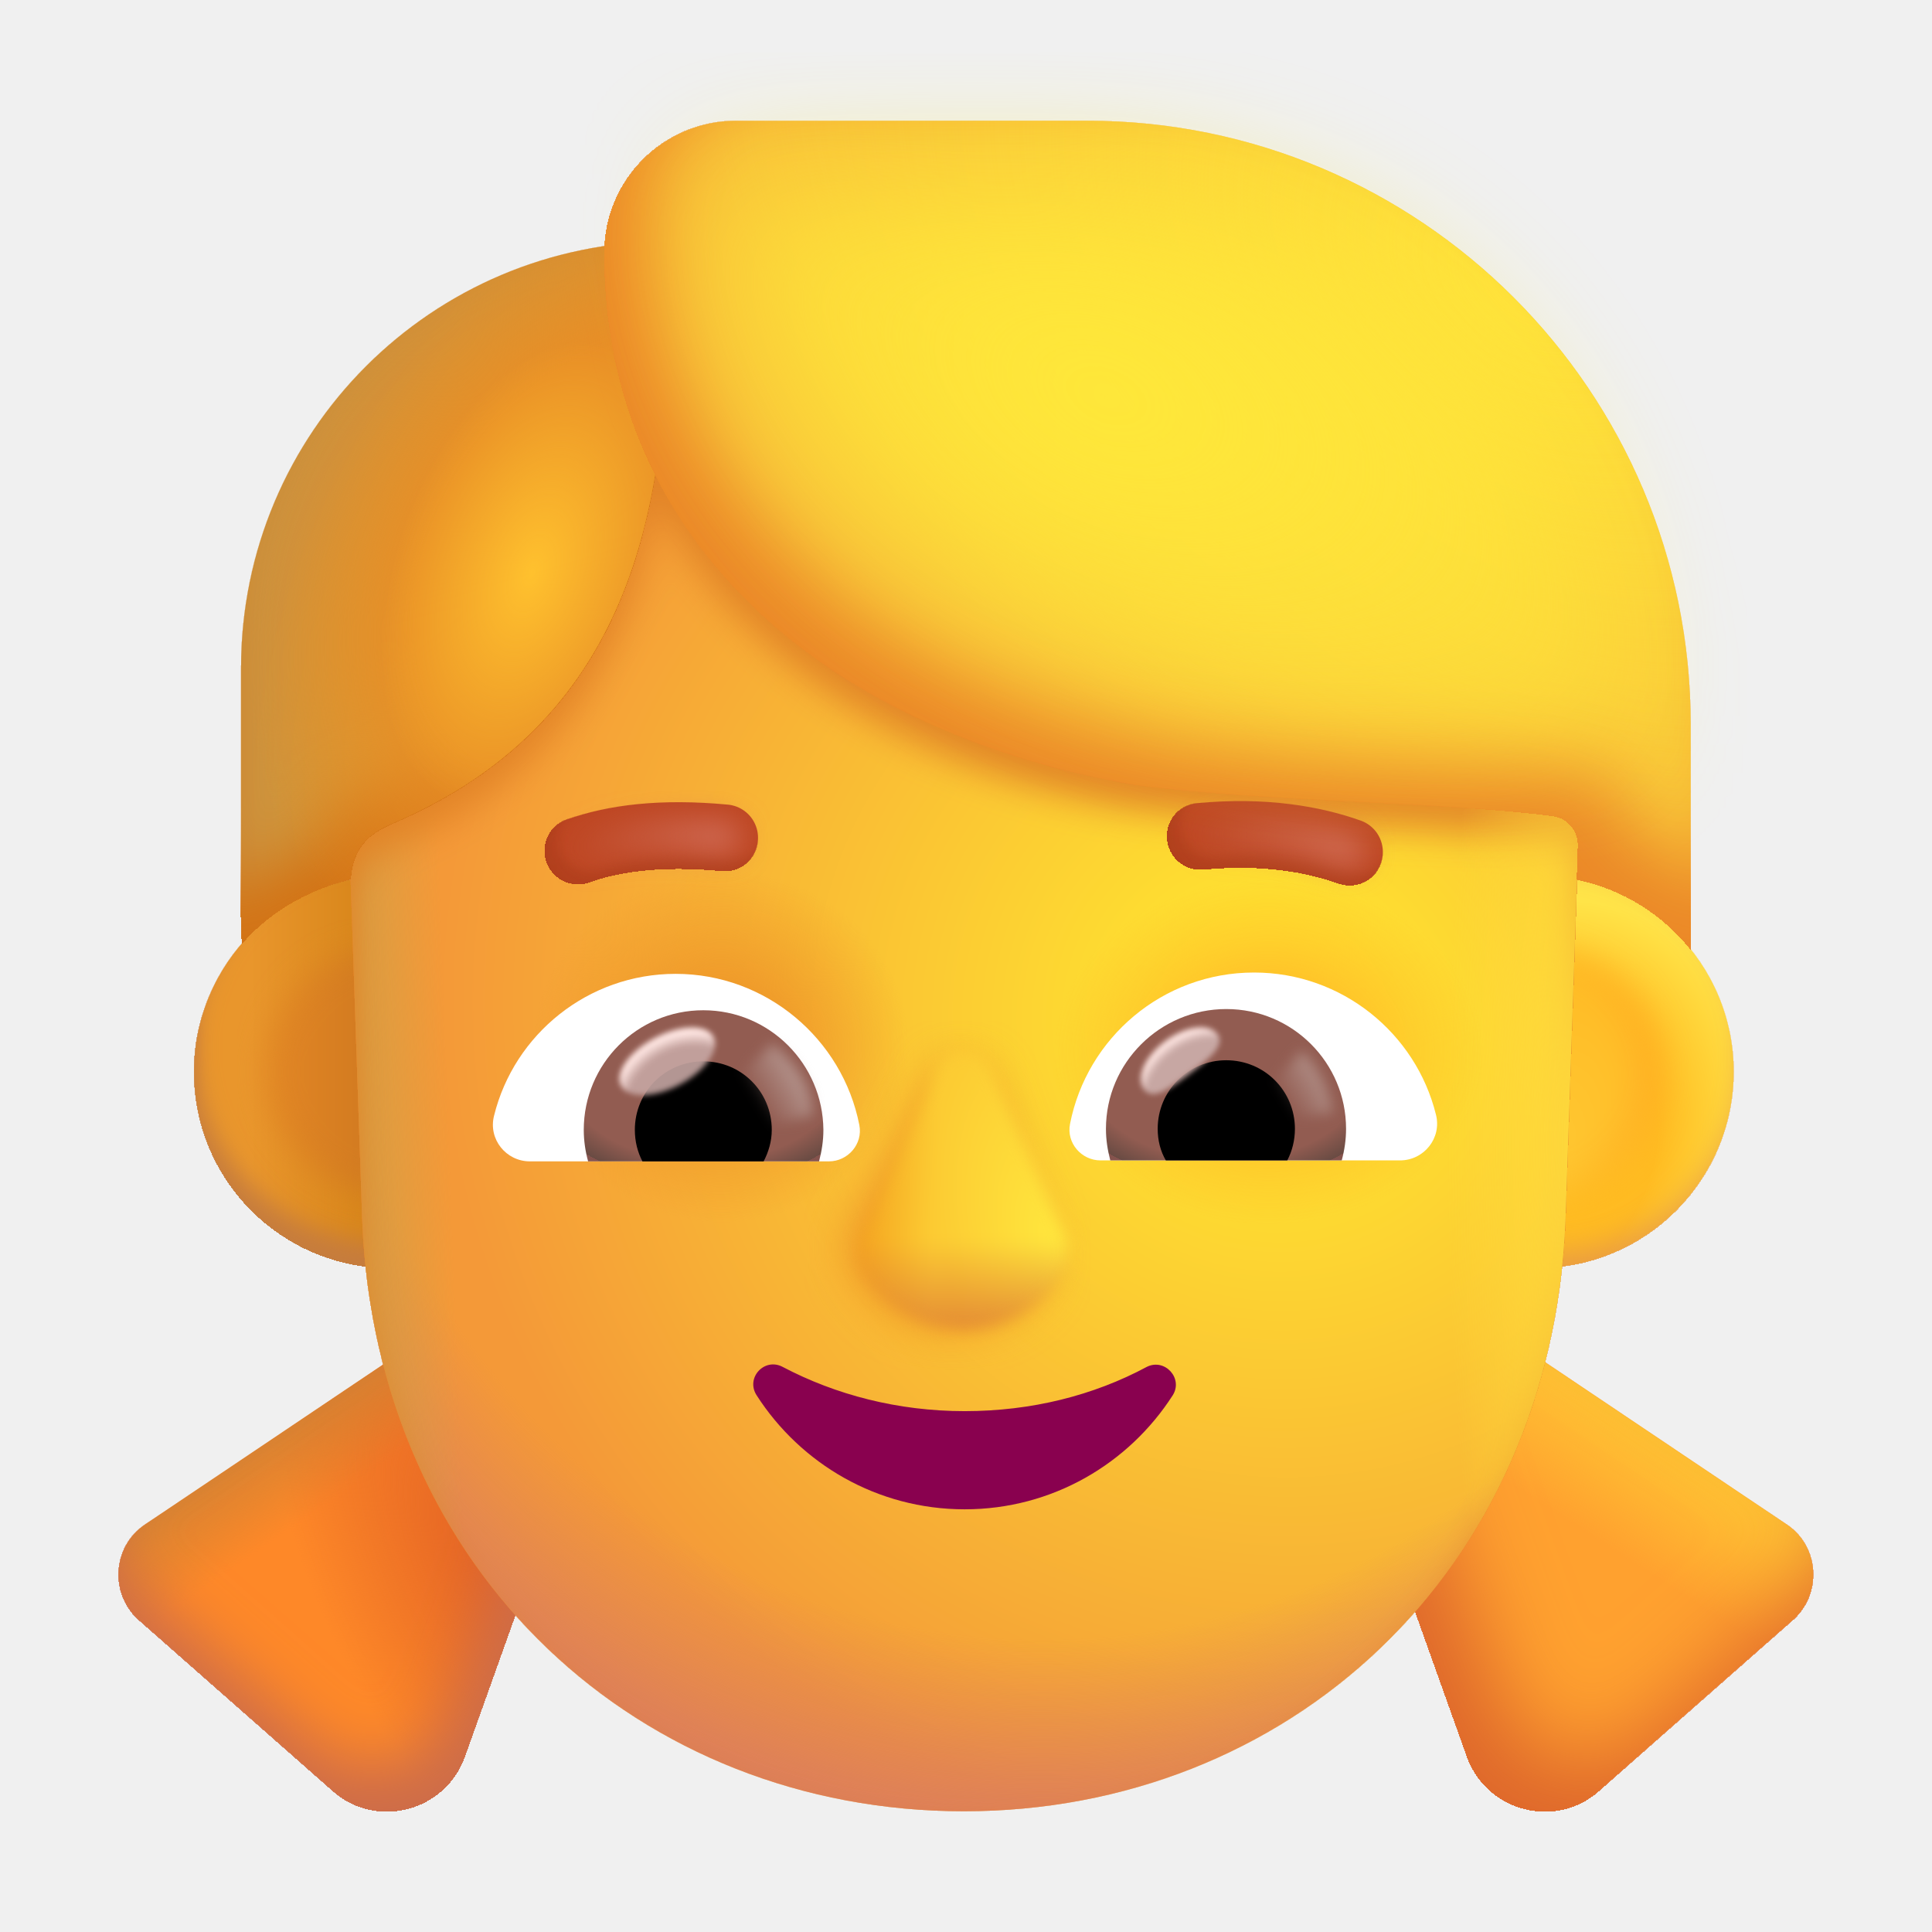
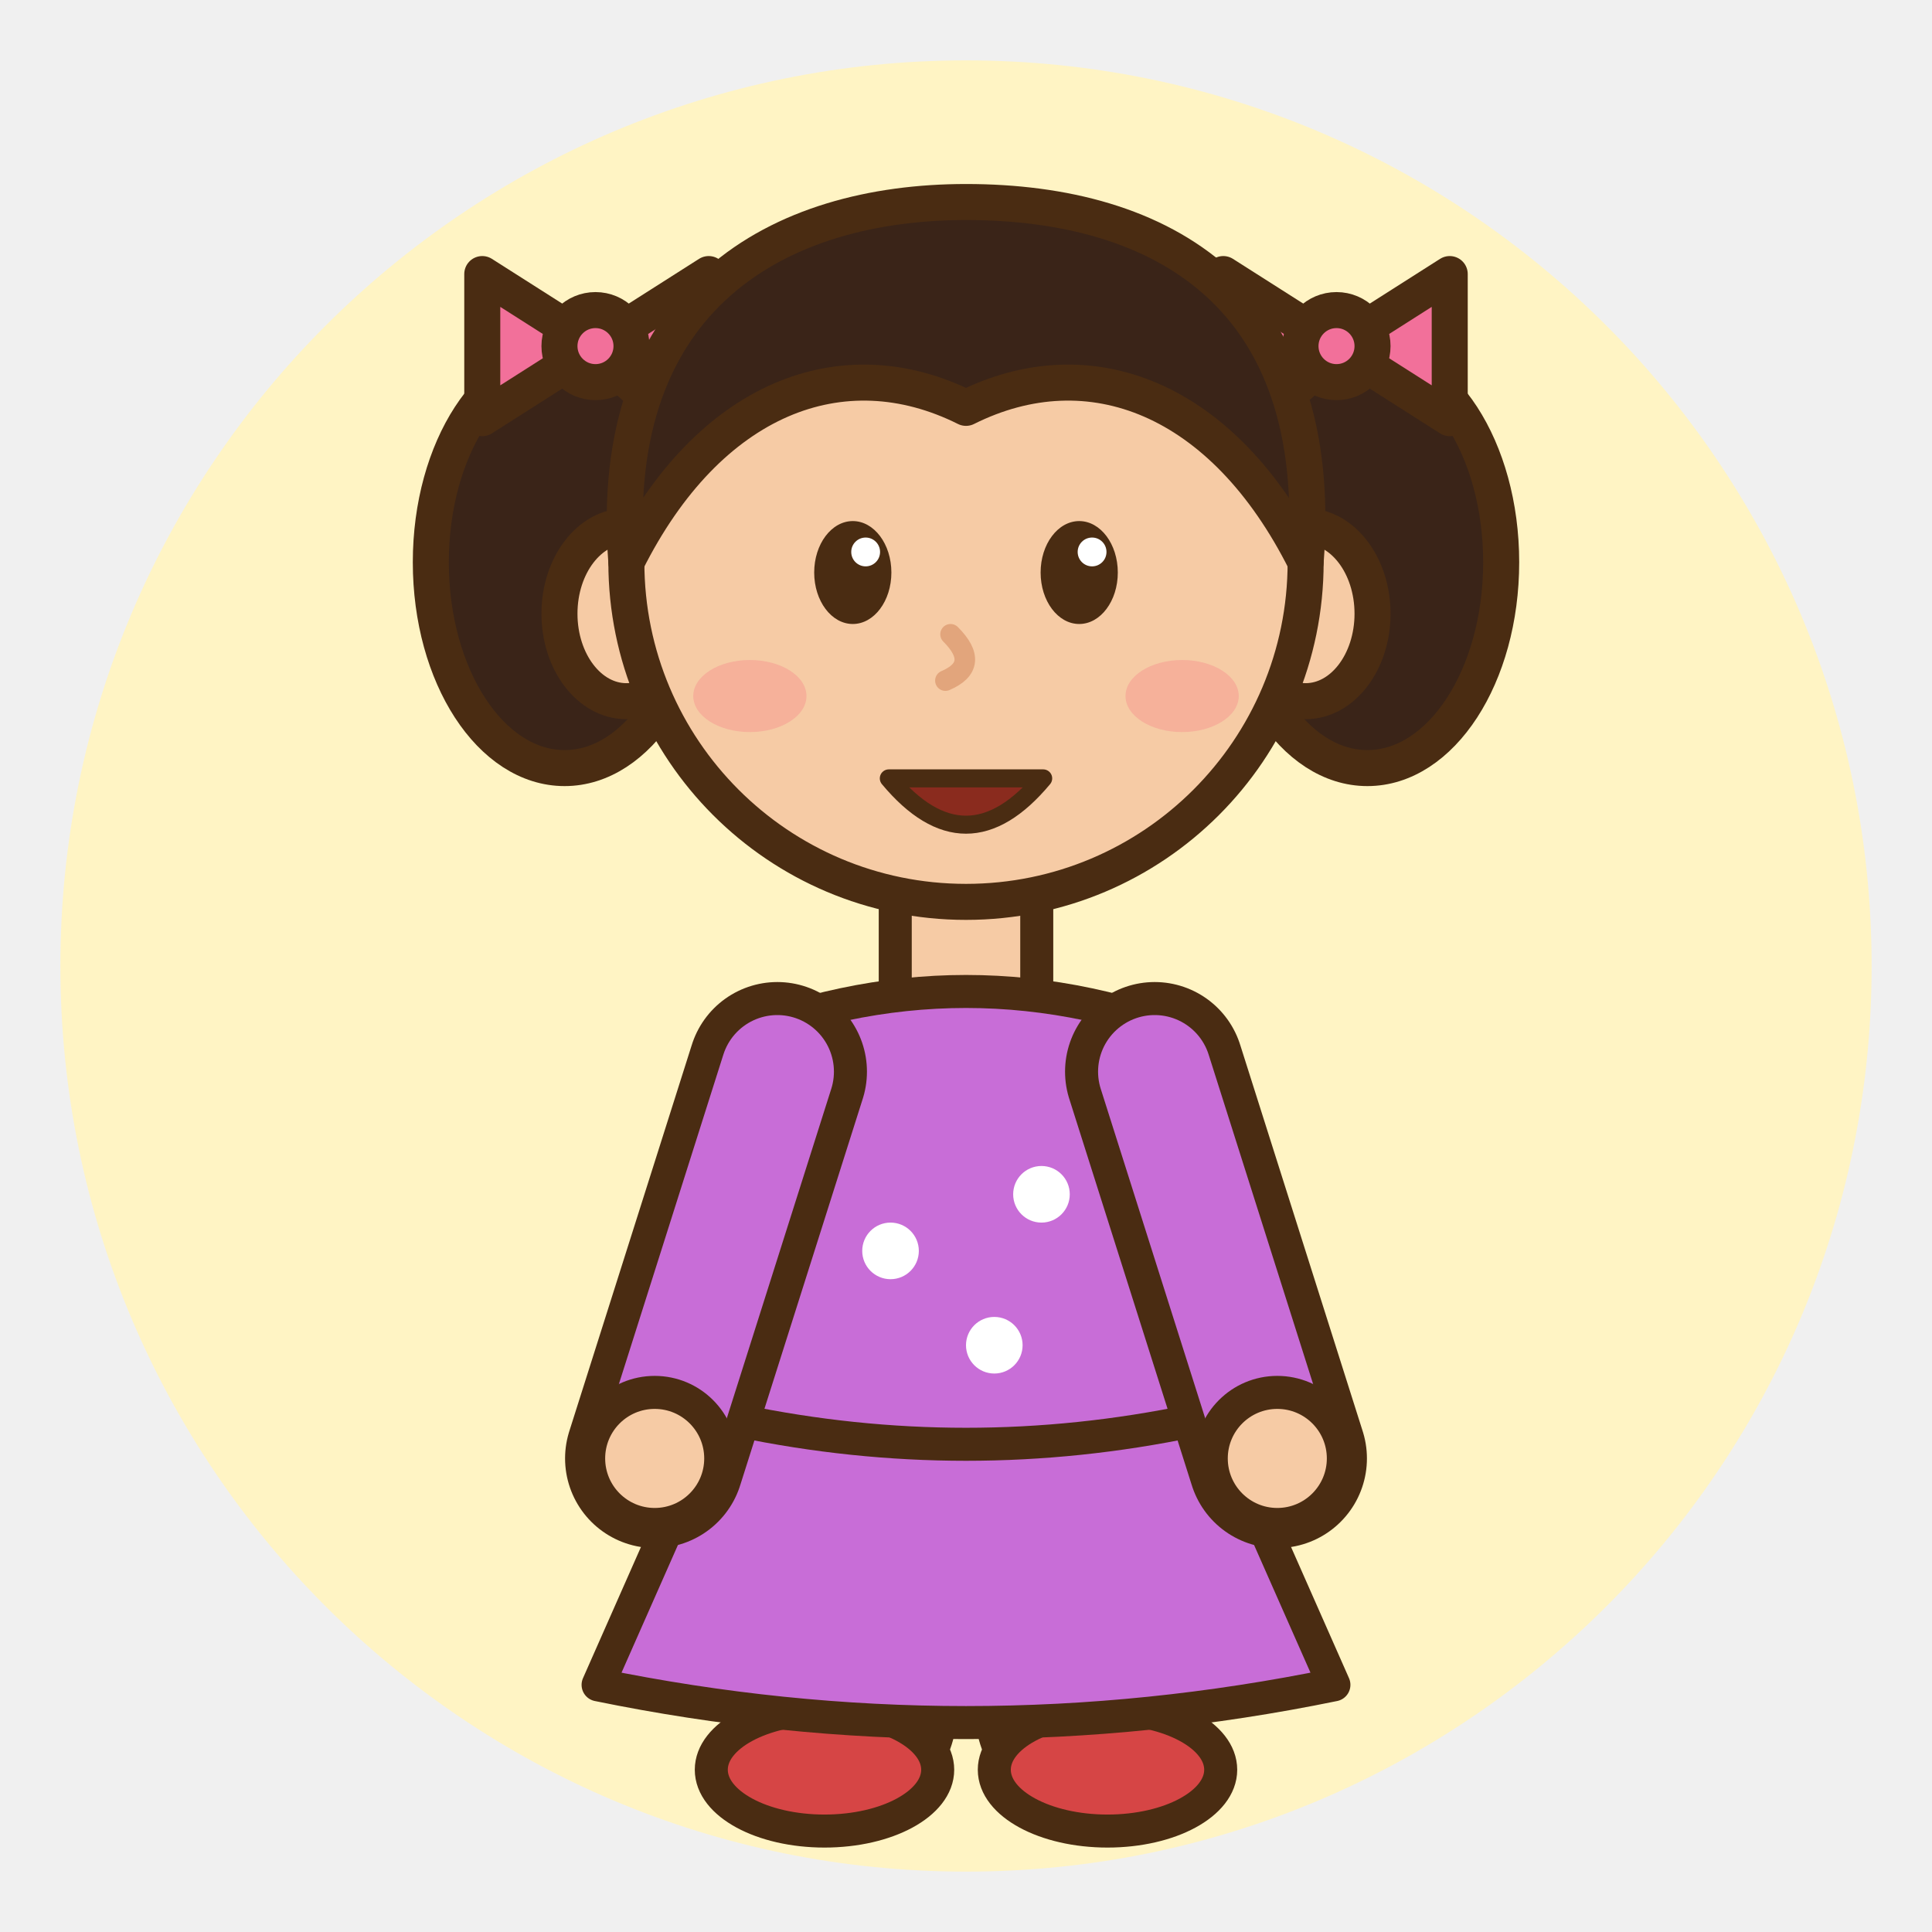
- <svg xmlns="http://www.w3.org/2000/svg" width="32" height="32" viewBox="0 0 32 32" fill="none">
-   <g filter="url(#filter0_i_4002_3627)">
-     <path d="M6.465 21C8.26 21 9.715 19.545 9.715 17.75C9.715 15.955 8.26 14.5 6.465 14.5C4.67 14.5 3.215 15.955 3.215 17.75C3.215 19.545 4.67 21 6.465 21Z" fill="url(#paint0_linear_4002_3627)" />
+ <svg xmlns="http://www.w3.org/2000/svg" viewBox="0 0 512 512">
+   <circle cx="256" cy="256" r="240" fill="#FFF4C4" />
+   <g transform="translate(256 269) scale(1.250) translate(-256 -302)">
+     <g transform="translate(256 206) scale(1.091) translate(-256 -150)">
+       <ellipse cx="178" cy="150" rx="26" ry="40" fill="#3A2418" stroke="#4A2C12" stroke-width="7" stroke-linejoin="round" stroke-linecap="round" />
+       <ellipse cx="334" cy="150" rx="26" ry="40" fill="#3A2418" stroke="#4A2C12" stroke-width="7" stroke-linejoin="round" stroke-linecap="round" />
+       <path d="M184 108 L162 94 L162 122 Z" fill="#F2709A" stroke="#4A2C12" stroke-width="7" stroke-linejoin="round" stroke-linecap="round" />
+       <path d="M184 108 L206 94 L206 122 Z" fill="#F2709A" stroke="#4A2C12" stroke-width="7" stroke-linejoin="round" stroke-linecap="round" />
+       <circle cx="184" cy="108" r="7" fill="#F2709A" stroke="#4A2C12" stroke-width="7" stroke-linejoin="round" stroke-linecap="round" />
+       <path d="M328 108 L306 94 L306 122 Z" fill="#F2709A" stroke="#4A2C12" stroke-width="7" stroke-linejoin="round" stroke-linecap="round" />
+       <path d="M328 108 L350 94 L350 122 Z" fill="#F2709A" stroke="#4A2C12" stroke-width="7" stroke-linejoin="round" stroke-linecap="round" />
+       <circle cx="328" cy="108" r="7" fill="#F2709A" stroke="#4A2C12" stroke-width="7" stroke-linejoin="round" stroke-linecap="round" />
+     </g>
+     <path d="M234 374 L232 450" fill="none" stroke="#4A2C12" stroke-width="44" stroke-linecap="round" stroke-linejoin="round" />
+     <path d="M234 374 L232 450" fill="none" stroke="#F6CBA5" stroke-width="30" stroke-linecap="round" stroke-linejoin="round" />
+     <path d="M278 374 L280 450" fill="none" stroke="#4A2C12" stroke-width="44" stroke-linecap="round" stroke-linejoin="round" />
+     <path d="M278 374 L280 450" fill="none" stroke="#F6CBA5" stroke-width="30" stroke-linecap="round" stroke-linejoin="round" />
+     <ellipse cx="226" cy="462" rx="24" ry="13" fill="#D64545" stroke="#4A2C12" stroke-width="7" stroke-linejoin="round" stroke-linecap="round" />
+     <ellipse cx="286" cy="462" rx="24" ry="13" fill="#D64545" stroke="#4A2C12" stroke-width="7" stroke-linejoin="round" stroke-linecap="round" />
+     <path d="M216 358 L178 444 Q256 460 334 444 L296 358 Z" fill="#C86DD7" stroke="#4A2C12" stroke-width="7" stroke-linejoin="round" stroke-linecap="round" />
+     <rect x="241" y="264" width="30" height="40" rx="8" fill="#F6CBA5" stroke="#4A2C12" stroke-width="7" stroke-linejoin="round" stroke-linecap="round" />
+     <path d="M204 308 Q256 286 308 308 L304 388 Q256 398 208 388 Z" fill="#C86DD7" stroke="#4A2C12" stroke-width="7" stroke-linejoin="round" stroke-linecap="round" />
+     <circle cx="240" cy="352" r="6" fill="#fff" />
+     <circle cx="272" cy="340" r="6" fill="#fff" />
+     <circle cx="262" cy="372" r="6" fill="#fff" />
+     <path d="M216 314 L190 396" fill="none" stroke="#4A2C12" stroke-width="38" stroke-linecap="round" stroke-linejoin="round" />
+     <path d="M216 314 L190 396" fill="none" stroke="#C86DD7" stroke-width="24" stroke-linecap="round" stroke-linejoin="round" />
+     <path d="M296 314 L322 396" fill="none" stroke="#4A2C12" stroke-width="38" stroke-linecap="round" stroke-linejoin="round" />
+     <path d="M296 314 L322 396" fill="none" stroke="#C86DD7" stroke-width="24" stroke-linecap="round" stroke-linejoin="round" />
+     <circle cx="190" cy="396" r="14" fill="#F6CBA5" stroke="#4A2C12" stroke-width="7" stroke-linejoin="round" stroke-linecap="round" />
+     <circle cx="322" cy="396" r="14" fill="#F6CBA5" stroke="#4A2C12" stroke-width="7" stroke-linejoin="round" stroke-linecap="round" />
+     <g transform="translate(256 206) scale(1.091) translate(-256 -150)">
+       <ellipse cx="190" cy="160" rx="13" ry="17" fill="#F6CBA5" stroke="#4A2C12" stroke-width="7" stroke-linejoin="round" stroke-linecap="round" />
+       <ellipse cx="322" cy="160" rx="13" ry="17" fill="#F6CBA5" stroke="#4A2C12" stroke-width="7" stroke-linejoin="round" stroke-linecap="round" />
+       <circle cx="256" cy="150" r="66" fill="#F6CBA5" stroke="#4A2C12" stroke-width="7" stroke-linejoin="round" stroke-linecap="round" />
+       <ellipse cx="234" cy="152" rx="7.5" ry="10" fill="#4A2C12" />
+       <ellipse cx="278" cy="152" rx="7.5" ry="10" fill="#4A2C12" />
+       <circle cx="236.5" cy="148" r="2.8" fill="#fff" />
+       <circle cx="280.5" cy="148" r="2.8" fill="#fff" />
+       <ellipse cx="214" cy="176" rx="11" ry="7" fill="#F59A92" opacity="0.55" />
+       <ellipse cx="298" cy="176" rx="11" ry="7" fill="#F59A92" opacity="0.55" />
+       <path d="M253 164 q6 6 -1 9" fill="none" stroke="#E2A57C" stroke-width="4" stroke-linecap="round" stroke-linejoin="round" />
+       <path d="M241 192 Q256 210 271 192 Z" fill="#8A2B1E" />
+       <path d="M241 192 Q256 210 271 192 Z" fill="none" stroke="#4A2C12" stroke-width="3.5" stroke-linecap="round" stroke-linejoin="round" />
+       <path d="M190 150 C186 98 220 80 256 80 C294 80 326 98 322 150 C306 118 280 108 256 120 C232 108 206 118 190 150 Z" fill="#3A2418" stroke="#4A2C12" stroke-width="7" stroke-linejoin="round" stroke-linecap="round" />
+     </g>
  </g>
-   <g filter="url(#filter1_i_4002_3627)">
-     <path d="M25.465 21C27.259 21 28.715 19.545 28.715 17.75C28.715 15.955 27.259 14.5 25.465 14.5C23.67 14.5 22.215 15.955 22.215 17.75C22.215 19.545 23.67 21 25.465 21Z" fill="url(#paint1_radial_4002_3627)" />
-   </g>
-   <g filter="url(#filter2_f_4002_3627)">
-     <path d="M25.465 19.779C26.585 19.779 27.494 18.871 27.494 17.75C27.494 16.629 26.585 15.721 25.465 15.721C24.344 15.721 23.435 16.629 23.435 17.75C23.435 18.871 24.344 19.779 25.465 19.779Z" fill="url(#paint2_radial_4002_3627)" />
-     <path d="M25.465 19.779C26.585 19.779 27.494 18.871 27.494 17.75C27.494 16.629 26.585 15.721 25.465 15.721C24.344 15.721 23.435 16.629 23.435 17.75C23.435 18.871 24.344 19.779 25.465 19.779Z" fill="url(#paint3_radial_4002_3627)" />
-   </g>
-   <g filter="url(#filter3_f_4002_3627)">
-     <path d="M6.465 19.779C7.585 19.779 8.494 18.871 8.494 17.75C8.494 16.629 7.585 15.721 6.465 15.721C5.344 15.721 4.435 16.629 4.435 17.75C4.435 18.871 5.344 19.779 6.465 19.779Z" fill="url(#paint4_linear_4002_3627)" />
-   </g>
-   <g filter="url(#filter4_i_4002_3627)">
-     <path d="M23.593 21.22L29.593 25.25C30.143 25.62 30.183 26.42 29.673 26.85L26.483 29.66C25.763 30.3 24.633 30 24.303 29.1L21.983 22.61L23.593 21.22Z" fill="#FFA12F" />
-     <path d="M23.593 21.22L29.593 25.25C30.143 25.62 30.183 26.42 29.673 26.85L26.483 29.66C25.763 30.3 24.633 30 24.303 29.1L21.983 22.61L23.593 21.22Z" fill="url(#paint5_linear_4002_3627)" />
-   </g>
-   <g filter="url(#filter5_i_4002_3627)">
-     <path d="M8.403 21.22L2.403 25.25C1.853 25.62 1.813 26.42 2.323 26.85L5.513 29.66C6.233 30.3 7.363 30 7.693 29.1L10.013 22.61L8.403 21.22Z" fill="#FE8828" />
-     <path d="M8.403 21.22L2.403 25.25C1.853 25.62 1.813 26.42 2.323 26.85L5.513 29.66C6.233 30.3 7.363 30 7.693 29.1L10.013 22.61L8.403 21.22Z" fill="url(#paint6_radial_4002_3627)" />
-     <path d="M8.403 21.22L2.403 25.25C1.853 25.62 1.813 26.42 2.323 26.85L5.513 29.66C6.233 30.3 7.363 30 7.693 29.1L10.013 22.61L8.403 21.22Z" fill="url(#paint7_linear_4002_3627)" />
-   </g>
-   <g filter="url(#filter6_i_4002_3627)">
-     <path d="M18.823 13C15.222 12.393 12.242 10.619 10.853 7.857C10.47 10.173 9.397 12.39 6.531 13.625C6.198 13.769 5.863 13.947 5.807 14.533L6 20.215C6.239 26.074 10.624 30 15.965 30C21.296 30 25.69 26.074 25.929 20.215L26.139 14.011C26.148 13.763 25.973 13.546 25.727 13.513C24.878 13.4 23.751 13.342 22.57 13.281C21.29 13.215 19.947 13.146 18.823 13Z" fill="url(#paint8_radial_4002_3627)" />
-     <path d="M18.823 13C15.222 12.393 12.242 10.619 10.853 7.857C10.47 10.173 9.397 12.39 6.531 13.625C6.198 13.769 5.863 13.947 5.807 14.533L6 20.215C6.239 26.074 10.624 30 15.965 30C21.296 30 25.69 26.074 25.929 20.215L26.139 14.011C26.148 13.763 25.973 13.546 25.727 13.513C24.878 13.4 23.751 13.342 22.57 13.281C21.29 13.215 19.947 13.146 18.823 13Z" fill="url(#paint9_radial_4002_3627)" />
-     <path d="M18.823 13C15.222 12.393 12.242 10.619 10.853 7.857C10.47 10.173 9.397 12.39 6.531 13.625C6.198 13.769 5.863 13.947 5.807 14.533L6 20.215C6.239 26.074 10.624 30 15.965 30C21.296 30 25.69 26.074 25.929 20.215L26.139 14.011C26.148 13.763 25.973 13.546 25.727 13.513C24.878 13.4 23.751 13.342 22.57 13.281C21.29 13.215 19.947 13.146 18.823 13Z" fill="url(#paint10_linear_4002_3627)" />
-   </g>
-   <path d="M18.823 13C15.222 12.393 12.242 10.619 10.853 7.857C10.47 10.173 9.397 12.39 6.531 13.625C6.198 13.769 5.863 13.947 5.807 14.533L6 20.215C6.239 26.074 10.624 30 15.965 30C21.296 30 25.69 26.074 25.929 20.215L26.139 14.011C26.148 13.763 25.973 13.546 25.727 13.513C24.878 13.4 23.751 13.342 22.57 13.281C21.29 13.215 19.947 13.146 18.823 13Z" fill="url(#paint11_radial_4002_3627)" />
-   <path d="M18.823 13C15.222 12.393 12.242 10.619 10.853 7.857C10.47 10.173 9.397 12.39 6.531 13.625C6.198 13.769 5.863 13.947 5.807 14.533L6 20.215C6.239 26.074 10.624 30 15.965 30C21.296 30 25.69 26.074 25.929 20.215L26.139 14.011C26.148 13.763 25.973 13.546 25.727 13.513C24.878 13.4 23.751 13.342 22.57 13.281C21.29 13.215 19.947 13.146 18.823 13Z" fill="url(#paint12_radial_4002_3627)" />
-   <path d="M18.823 13C15.222 12.393 12.242 10.619 10.853 7.857C10.47 10.173 9.397 12.39 6.531 13.625C6.198 13.769 5.863 13.947 5.807 14.533L6 20.215C6.239 26.074 10.624 30 15.965 30C21.296 30 25.69 26.074 25.929 20.215L26.139 14.011C26.148 13.763 25.973 13.546 25.727 13.513C24.878 13.4 23.751 13.342 22.57 13.281C21.29 13.215 19.947 13.146 18.823 13Z" fill="url(#paint13_radial_4002_3627)" />
-   <path d="M15.978 23.373C14.87 23.373 13.841 23.102 12.963 22.64C12.663 22.48 12.344 22.821 12.533 23.112C13.262 24.246 14.53 24.999 15.978 24.999C17.426 24.999 18.694 24.246 19.423 23.112C19.603 22.831 19.293 22.49 18.994 22.64C18.115 23.112 17.087 23.373 15.978 23.373Z" fill="#89014F" />
-   <g filter="url(#filter7_i_4002_3627)">
-     <path d="M9.575 14.091C10.165 13.881 10.945 13.775 12.005 13.875" stroke="#BE4622" stroke-width="1.1" stroke-miterlimit="10" stroke-linecap="round" stroke-linejoin="round" />
-   </g>
-   <g filter="url(#filter8_f_4002_3627)">
-     <path d="M9.575 14.091C10.165 13.881 10.945 13.775 12.005 13.875" stroke="url(#paint14_linear_4002_3627)" stroke-width="0.5" stroke-miterlimit="10" stroke-linecap="round" stroke-linejoin="round" />
-   </g>
-   <g filter="url(#filter9_i_4002_3627)">
-     <path d="M22.354 14.11C21.764 13.9 20.944 13.75 19.884 13.85" stroke="#BE4622" stroke-width="1.1" stroke-miterlimit="10" stroke-linecap="round" stroke-linejoin="round" />
-   </g>
-   <g filter="url(#filter10_f_4002_3627)">
-     <path d="M22.354 14.11C21.764 13.9 20.944 13.75 19.884 13.85" stroke="url(#paint15_linear_4002_3627)" stroke-width="0.5" stroke-miterlimit="10" stroke-linecap="round" stroke-linejoin="round" />
-   </g>
-   <g filter="url(#filter11_i_4002_3627)">
-     <path d="M3.993 11.06C3.993 7.16 7.153 4 11.053 4V4.97C11.053 8.15 10.594 11.875 6.531 13.625C6.192 13.771 5.852 13.953 5.805 14.562C5.203 14.703 4.514 15.039 4.011 15.619C3.999 15.457 3.993 15.294 3.993 15.13V11.06Z" fill="url(#paint16_radial_4002_3627)" />
-   </g>
-   <path d="M3.993 11.06C3.993 7.16 7.153 4 11.053 4V4.97C11.053 8.15 10.594 11.875 6.531 13.625C6.192 13.771 5.852 13.953 5.805 14.562C5.203 14.703 4.514 15.039 4.011 15.619C3.999 15.457 3.993 15.294 3.993 15.13V11.06Z" fill="url(#paint17_radial_4002_3627)" />
-   <path d="M3.993 11.06C3.993 7.16 7.153 4 11.053 4V4.97C11.053 8.15 10.594 11.875 6.531 13.625C6.192 13.771 5.852 13.953 5.805 14.562C5.203 14.703 4.514 15.039 4.011 15.619C3.999 15.457 3.993 15.294 3.993 15.13V11.06Z" fill="url(#paint18_radial_4002_3627)" />
-   <g filter="url(#filter12_f_4002_3627)">
-     <path d="M17.298 20.68C17.341 20.867 17.306 21.073 17.17 21.245C16.809 21.706 16.23 21.981 15.613 21.932C14.995 21.883 14.467 21.521 14.174 21.008C14.033 20.757 14.074 20.473 14.225 20.273L15.497 17.909C15.586 17.744 15.764 17.647 15.95 17.662C16.137 17.677 16.298 17.801 16.359 17.978L17.268 20.584C17.274 20.599 17.28 20.615 17.285 20.631L17.302 20.68L17.298 20.68Z" fill="#ED8E24" />
-   </g>
-   <g filter="url(#filter13_f_4002_3627)">
-     <path d="M17.679 20.506C17.741 20.704 17.721 20.93 17.59 21.127C17.24 21.655 16.64 22 15.97 22C15.3 22 14.7 21.655 14.34 21.127C14.166 20.868 14.187 20.559 14.332 20.33L15.501 17.674C15.583 17.488 15.767 17.369 15.969 17.369C16.172 17.369 16.355 17.488 16.437 17.674L17.639 20.405C17.647 20.422 17.654 20.438 17.661 20.455L17.683 20.506H17.679Z" fill="#FCCC33" />
-     <path d="M17.679 20.506C17.741 20.704 17.721 20.93 17.59 21.127C17.24 21.655 16.64 22 15.97 22C15.3 22 14.7 21.655 14.34 21.127C14.166 20.868 14.187 20.559 14.332 20.33L15.501 17.674C15.583 17.488 15.767 17.369 15.969 17.369C16.172 17.369 16.355 17.488 16.437 17.674L17.639 20.405C17.647 20.422 17.654 20.438 17.661 20.455L17.683 20.506H17.679Z" fill="url(#paint19_radial_4002_3627)" />
-     <path d="M17.679 20.506C17.741 20.704 17.721 20.93 17.59 21.127C17.24 21.655 16.64 22 15.97 22C15.3 22 14.7 21.655 14.34 21.127C14.166 20.868 14.187 20.559 14.332 20.33L15.501 17.674C15.583 17.488 15.767 17.369 15.969 17.369C16.172 17.369 16.355 17.488 16.437 17.674L17.639 20.405C17.647 20.422 17.654 20.438 17.661 20.455L17.683 20.506H17.679Z" fill="url(#paint20_linear_4002_3627)" />
-     <path d="M17.679 20.506C17.741 20.704 17.721 20.93 17.59 21.127C17.24 21.655 16.64 22 15.97 22C15.3 22 14.7 21.655 14.34 21.127C14.166 20.868 14.187 20.559 14.332 20.33L15.501 17.674C15.583 17.488 15.767 17.369 15.969 17.369C16.172 17.369 16.355 17.488 16.437 17.674L17.639 20.405C17.647 20.422 17.654 20.438 17.661 20.455L17.683 20.506H17.679Z" fill="url(#paint21_linear_4002_3627)" />
-   </g>
-   <g filter="url(#filter14_i_4002_3627)">
-     <path d="M18.823 13C13.819 12.156 10.013 9.06 10.013 4.19C10.013 2.98 10.993 2 12.193 2H18.003C23.523 2 28.003 6.48 28.003 12V15.721C27.538 15.139 26.877 14.721 26.121 14.566L26.139 14.011C26.148 13.763 25.973 13.546 25.727 13.513C24.878 13.4 23.751 13.342 22.57 13.281C21.29 13.215 19.947 13.146 18.823 13Z" fill="#F7BD38" />
-     <path d="M18.823 13C13.819 12.156 10.013 9.06 10.013 4.19C10.013 2.98 10.993 2 12.193 2H18.003C23.523 2 28.003 6.48 28.003 12V15.721C27.538 15.139 26.877 14.721 26.121 14.566L26.139 14.011C26.148 13.763 25.973 13.546 25.727 13.513C24.878 13.4 23.751 13.342 22.57 13.281C21.29 13.215 19.947 13.146 18.823 13Z" fill="url(#paint22_radial_4002_3627)" />
-   </g>
-   <path d="M20.771 16.108C22.223 16.108 23.45 17.11 23.784 18.462C23.883 18.85 23.585 19.22 23.188 19.22H18.228C17.912 19.22 17.66 18.931 17.723 18.616C18.002 17.191 19.256 16.108 20.771 16.108Z" fill="white" />
-   <path d="M20.311 16.713C21.412 16.713 22.295 17.606 22.295 18.697C22.295 18.877 22.268 19.058 22.223 19.22H18.39C18.345 19.049 18.318 18.877 18.318 18.697C18.318 17.606 19.211 16.713 20.311 16.713Z" fill="url(#paint23_radial_4002_3627)" />
-   <path d="M19.175 18.697C19.175 18.066 19.68 17.561 20.311 17.561C20.942 17.561 21.448 18.066 21.448 18.697C21.448 18.886 21.402 19.067 21.321 19.22H19.31C19.22 19.067 19.175 18.886 19.175 18.697Z" fill="black" />
-   <g filter="url(#filter15_f_4002_3627)">
-     <path d="M20.165 17.132C20.306 17.321 20.011 17.552 19.675 17.803C19.339 18.054 19.09 18.231 18.948 18.042C18.807 17.853 18.965 17.496 19.301 17.245C19.637 16.993 20.024 16.943 20.165 17.132Z" fill="#C7A7A3" />
-     <path d="M20.165 17.132C20.306 17.321 20.011 17.552 19.675 17.803C19.339 18.054 19.09 18.231 18.948 18.042C18.807 17.853 18.965 17.496 19.301 17.245C19.637 16.993 20.024 16.943 20.165 17.132Z" fill="url(#paint24_radial_4002_3627)" />
-   </g>
-   <g filter="url(#filter16_f_4002_3627)">
-     <path d="M22.078 18.436C22.005 17.923 21.705 17.536 21.564 17.407L20.986 18.041L21.247 18.548L22.078 18.436Z" fill="url(#paint25_linear_4002_3627)" />
-   </g>
-   <path d="M11.19 16.13C9.741 16.13 8.516 17.129 8.183 18.48C8.084 18.867 8.381 19.236 8.777 19.236H13.729C14.044 19.236 14.296 18.948 14.233 18.633C13.954 17.21 12.693 16.13 11.19 16.13Z" fill="white" />
-   <path d="M11.649 16.733C10.551 16.733 9.669 17.624 9.669 18.714C9.669 18.894 9.696 19.074 9.741 19.236H13.566C13.611 19.065 13.638 18.894 13.638 18.714C13.629 17.624 12.747 16.733 11.649 16.733Z" fill="url(#paint26_radial_4002_3627)" />
-   <path d="M12.783 18.714C12.783 18.083 12.279 17.579 11.649 17.579C11.019 17.579 10.515 18.083 10.515 18.714C10.515 18.903 10.56 19.083 10.641 19.236H12.648C12.729 19.083 12.783 18.903 12.783 18.714Z" fill="black" />
-   <g filter="url(#filter17_f_4002_3627)">
-     <path d="M13.458 18.481C13.458 17.841 12.938 17.414 12.797 17.285L12.157 17.904L12.551 18.706L13.458 18.481Z" fill="url(#paint27_linear_4002_3627)" />
-   </g>
-   <g filter="url(#filter18_f_4002_3627)">
-     <ellipse cx="11.052" cy="17.579" rx="0.865" ry="0.438" transform="rotate(-27.914 11.0515 17.5793)" fill="#C7A7A3" fill-opacity="0.9" />
-     <ellipse cx="11.052" cy="17.579" rx="0.865" ry="0.438" transform="rotate(-27.914 11.0515 17.5793)" fill="url(#paint28_radial_4002_3627)" />
-   </g>
-   <g filter="url(#filter19_f_4002_3627)">
-     <path d="M26.93 12.314C16.086 13.146 11.612 7.903 11.612 2.875H17.817C25.107 2.875 26.93 9.167 26.93 12.314Z" fill="url(#paint29_radial_4002_3627)" />
-   </g>
-   <defs>
-     <filter id="filter0_i_4002_3627" x="3.215" y="14.1" width="6.5" height="6.9" filterUnits="userSpaceOnUse" color-interpolation-filters="sRGB">
-       <feFlood flood-opacity="0" result="BackgroundImageFix" />
-       <feBlend mode="normal" in="SourceGraphic" in2="BackgroundImageFix" result="shape" />
-       <feColorMatrix in="SourceAlpha" type="matrix" values="0 0 0 0 0 0 0 0 0 0 0 0 0 0 0 0 0 0 127 0" result="hardAlpha" />
-       <feOffset dy="-0.4" />
-       <feGaussianBlur stdDeviation="0.2" />
-       <feComposite in2="hardAlpha" operator="arithmetic" k2="-1" k3="1" />
-       <feColorMatrix type="matrix" values="0 0 0 0 0.776 0 0 0 0 0.486 0 0 0 0 0.239 0 0 0 1 0" />
-       <feBlend mode="normal" in2="shape" result="effect1_innerShadow_4002_3627" />
-     </filter>
-     <filter id="filter1_i_4002_3627" x="22.215" y="14.25" width="6.7" height="6.75" filterUnits="userSpaceOnUse" color-interpolation-filters="sRGB">
-       <feFlood flood-opacity="0" result="BackgroundImageFix" />
-       <feBlend mode="normal" in="SourceGraphic" in2="BackgroundImageFix" result="shape" />
-       <feColorMatrix in="SourceAlpha" type="matrix" values="0 0 0 0 0 0 0 0 0 0 0 0 0 0 0 0 0 0 127 0" result="hardAlpha" />
-       <feOffset dx="0.2" dy="-0.25" />
-       <feGaussianBlur stdDeviation="0.25" />
-       <feComposite in2="hardAlpha" operator="arithmetic" k2="-1" k3="1" />
-       <feColorMatrix type="matrix" values="0 0 0 0 0.914 0 0 0 0 0.608 0 0 0 0 0.263 0 0 0 1 0" />
-       <feBlend mode="normal" in2="shape" result="effect1_innerShadow_4002_3627" />
-     </filter>
-     <filter id="filter2_f_4002_3627" x="22.935" y="15.221" width="5.059" height="5.059" filterUnits="userSpaceOnUse" color-interpolation-filters="sRGB">
-       <feFlood flood-opacity="0" result="BackgroundImageFix" />
-       <feBlend mode="normal" in="SourceGraphic" in2="BackgroundImageFix" result="shape" />
-       <feGaussianBlur stdDeviation="0.25" result="effect1_foregroundBlur_4002_3627" />
-     </filter>
-     <filter id="filter3_f_4002_3627" x="3.935" y="15.221" width="5.059" height="5.059" filterUnits="userSpaceOnUse" color-interpolation-filters="sRGB">
-       <feFlood flood-opacity="0" result="BackgroundImageFix" />
-       <feBlend mode="normal" in="SourceGraphic" in2="BackgroundImageFix" result="shape" />
-       <feGaussianBlur stdDeviation="0.25" result="effect1_foregroundBlur_4002_3627" />
-     </filter>
-     <filter id="filter4_i_4002_3627" x="21.983" y="20.42" width="8.699" height="9.582" filterUnits="userSpaceOnUse" color-interpolation-filters="sRGB">
-       <feFlood flood-opacity="0" result="BackgroundImageFix" />
-       <feBlend mode="normal" in="SourceGraphic" in2="BackgroundImageFix" result="shape" />
-       <feColorMatrix in="SourceAlpha" type="matrix" values="0 0 0 0 0 0 0 0 0 0 0 0 0 0 0 0 0 0 127 0" result="hardAlpha" />
-       <feOffset dx="0.65" dy="-0.8" />
-       <feGaussianBlur stdDeviation="0.75" />
-       <feComposite in2="hardAlpha" operator="arithmetic" k2="-1" k3="1" />
-       <feColorMatrix type="matrix" values="0 0 0 0 0.871 0 0 0 0 0.404 0 0 0 0 0.169 0 0 0 1 0" />
-       <feBlend mode="normal" in2="shape" result="effect1_innerShadow_4002_3627" />
-     </filter>
-     <filter id="filter5_i_4002_3627" x="1.715" y="20.47" width="8.299" height="9.532" filterUnits="userSpaceOnUse" color-interpolation-filters="sRGB">
-       <feFlood flood-opacity="0" result="BackgroundImageFix" />
-       <feBlend mode="normal" in="SourceGraphic" in2="BackgroundImageFix" result="shape" />
-       <feColorMatrix in="SourceAlpha" type="matrix" values="0 0 0 0 0 0 0 0 0 0 0 0 0 0 0 0 0 0 127 0" result="hardAlpha" />
-       <feOffset dx="-0.25" dy="-0.75" />
-       <feGaussianBlur stdDeviation="0.5" />
-       <feComposite in2="hardAlpha" operator="arithmetic" k2="-1" k3="1" />
-       <feColorMatrix type="matrix" values="0 0 0 0 0.804 0 0 0 0 0.424 0 0 0 0 0.286 0 0 0 1 0" />
-       <feBlend mode="normal" in2="shape" result="effect1_innerShadow_4002_3627" />
-     </filter>
-     <filter id="filter6_i_4002_3627" x="5.807" y="7.857" width="20.332" height="22.543" filterUnits="userSpaceOnUse" color-interpolation-filters="sRGB">
-       <feFlood flood-opacity="0" result="BackgroundImageFix" />
-       <feBlend mode="normal" in="SourceGraphic" in2="BackgroundImageFix" result="shape" />
-       <feColorMatrix in="SourceAlpha" type="matrix" values="0 0 0 0 0 0 0 0 0 0 0 0 0 0 0 0 0 0 127 0" result="hardAlpha" />
-       <feOffset dy="0.4" />
-       <feGaussianBlur stdDeviation="0.3" />
-       <feComposite in2="hardAlpha" operator="arithmetic" k2="-1" k3="1" />
-       <feColorMatrix type="matrix" values="0 0 0 0 0.886 0 0 0 0 0.518 0 0 0 0 0.153 0 0 0 1 0" />
-       <feBlend mode="normal" in2="shape" result="effect1_innerShadow_4002_3627" />
-     </filter>
-     <filter id="filter7_i_4002_3627" x="9.025" y="13.087" width="3.73" height="1.554" filterUnits="userSpaceOnUse" color-interpolation-filters="sRGB">
-       <feFlood flood-opacity="0" result="BackgroundImageFix" />
-       <feBlend mode="normal" in="SourceGraphic" in2="BackgroundImageFix" result="shape" />
-       <feColorMatrix in="SourceAlpha" type="matrix" values="0 0 0 0 0 0 0 0 0 0 0 0 0 0 0 0 0 0 127 0" result="hardAlpha" />
-       <feOffset dx="0.2" dy="-0.2" />
-       <feGaussianBlur stdDeviation="0.1" />
-       <feComposite in2="hardAlpha" operator="arithmetic" k2="-1" k3="1" />
-       <feColorMatrix type="matrix" values="0 0 0 0 0.698 0 0 0 0 0.247 0 0 0 0 0.11 0 0 0 1 0" />
-       <feBlend mode="normal" in2="shape" result="effect1_innerShadow_4002_3627" />
-     </filter>
-     <filter id="filter8_f_4002_3627" x="8.825" y="13.087" width="3.93" height="1.754" filterUnits="userSpaceOnUse" color-interpolation-filters="sRGB">
-       <feFlood flood-opacity="0" result="BackgroundImageFix" />
-       <feBlend mode="normal" in="SourceGraphic" in2="BackgroundImageFix" result="shape" />
-       <feGaussianBlur stdDeviation="0.25" result="effect1_foregroundBlur_4002_3627" />
-     </filter>
-     <filter id="filter9_i_4002_3627" x="19.334" y="13.068" width="3.77" height="1.592" filterUnits="userSpaceOnUse" color-interpolation-filters="sRGB">
-       <feFlood flood-opacity="0" result="BackgroundImageFix" />
-       <feBlend mode="normal" in="SourceGraphic" in2="BackgroundImageFix" result="shape" />
-       <feColorMatrix in="SourceAlpha" type="matrix" values="0 0 0 0 0 0 0 0 0 0 0 0 0 0 0 0 0 0 127 0" result="hardAlpha" />
-       <feOffset dx="0.2" dy="-0.2" />
-       <feGaussianBlur stdDeviation="0.1" />
-       <feComposite in2="hardAlpha" operator="arithmetic" k2="-1" k3="1" />
-       <feColorMatrix type="matrix" values="0 0 0 0 0.698 0 0 0 0 0.247 0 0 0 0 0.11 0 0 0 1 0" />
-       <feBlend mode="normal" in2="shape" result="effect1_innerShadow_4002_3627" />
-     </filter>
-     <filter id="filter10_f_4002_3627" x="19.134" y="13.068" width="3.97" height="1.792" filterUnits="userSpaceOnUse" color-interpolation-filters="sRGB">
-       <feFlood flood-opacity="0" result="BackgroundImageFix" />
-       <feBlend mode="normal" in="SourceGraphic" in2="BackgroundImageFix" result="shape" />
-       <feGaussianBlur stdDeviation="0.25" result="effect1_foregroundBlur_4002_3627" />
-     </filter>
-     <filter id="filter11_i_4002_3627" x="3.493" y="3.5" width="7.56" height="12.119" filterUnits="userSpaceOnUse" color-interpolation-filters="sRGB">
-       <feFlood flood-opacity="0" result="BackgroundImageFix" />
-       <feBlend mode="normal" in="SourceGraphic" in2="BackgroundImageFix" result="shape" />
-       <feColorMatrix in="SourceAlpha" type="matrix" values="0 0 0 0 0 0 0 0 0 0 0 0 0 0 0 0 0 0 127 0" result="hardAlpha" />
-       <feOffset dx="-0.5" dy="-0.5" />
-       <feGaussianBlur stdDeviation="0.5" />
-       <feComposite in2="hardAlpha" operator="arithmetic" k2="-1" k3="1" />
-       <feColorMatrix type="matrix" values="0 0 0 0 0.827 0 0 0 0 0.451 0 0 0 0 0.082 0 0 0 1 0" />
-       <feBlend mode="normal" in2="shape" result="effect1_innerShadow_4002_3627" />
-     </filter>
-     <filter id="filter12_f_4002_3627" x="13.337" y="16.911" width="4.728" height="5.777" filterUnits="userSpaceOnUse" color-interpolation-filters="sRGB">
-       <feFlood flood-opacity="0" result="BackgroundImageFix" />
-       <feBlend mode="normal" in="SourceGraphic" in2="BackgroundImageFix" result="shape" />
-       <feGaussianBlur stdDeviation="0.375" result="effect1_foregroundBlur_4002_3627" />
-     </filter>
-     <filter id="filter13_f_4002_3627" x="13.966" y="17.119" width="3.997" height="5.131" filterUnits="userSpaceOnUse" color-interpolation-filters="sRGB">
-       <feFlood flood-opacity="0" result="BackgroundImageFix" />
-       <feBlend mode="normal" in="SourceGraphic" in2="BackgroundImageFix" result="shape" />
-       <feGaussianBlur stdDeviation="0.125" result="effect1_foregroundBlur_4002_3627" />
-     </filter>
-     <filter id="filter14_i_4002_3627" x="10.013" y="1.25" width="18.74" height="14.471" filterUnits="userSpaceOnUse" color-interpolation-filters="sRGB">
-       <feFlood flood-opacity="0" result="BackgroundImageFix" />
-       <feBlend mode="normal" in="SourceGraphic" in2="BackgroundImageFix" result="shape" />
-       <feColorMatrix in="SourceAlpha" type="matrix" values="0 0 0 0 0 0 0 0 0 0 0 0 0 0 0 0 0 0 127 0" result="hardAlpha" />
-       <feOffset dx="0.75" dy="-0.75" />
-       <feGaussianBlur stdDeviation="0.625" />
-       <feComposite in2="hardAlpha" operator="arithmetic" k2="-1" k3="1" />
-       <feColorMatrix type="matrix" values="0 0 0 0 0.922 0 0 0 0 0.533 0 0 0 0 0.153 0 0 0 1 0" />
-       <feBlend mode="normal" in2="shape" result="effect1_innerShadow_4002_3627" />
-     </filter>
-     <filter id="filter15_f_4002_3627" x="18.797" y="16.918" width="1.505" height="1.303" filterUnits="userSpaceOnUse" color-interpolation-filters="sRGB">
-       <feFlood flood-opacity="0" result="BackgroundImageFix" />
-       <feBlend mode="normal" in="SourceGraphic" in2="BackgroundImageFix" result="shape" />
-       <feGaussianBlur stdDeviation="0.05" result="effect1_foregroundBlur_4002_3627" />
-     </filter>
-     <filter id="filter16_f_4002_3627" x="20.786" y="17.207" width="1.492" height="1.541" filterUnits="userSpaceOnUse" color-interpolation-filters="sRGB">
-       <feFlood flood-opacity="0" result="BackgroundImageFix" />
-       <feBlend mode="normal" in="SourceGraphic" in2="BackgroundImageFix" result="shape" />
-       <feGaussianBlur stdDeviation="0.1" result="effect1_foregroundBlur_4002_3627" />
-     </filter>
-     <filter id="filter17_f_4002_3627" x="11.957" y="17.085" width="1.701" height="1.821" filterUnits="userSpaceOnUse" color-interpolation-filters="sRGB">
-       <feFlood flood-opacity="0" result="BackgroundImageFix" />
-       <feBlend mode="normal" in="SourceGraphic" in2="BackgroundImageFix" result="shape" />
-       <feGaussianBlur stdDeviation="0.1" result="effect1_foregroundBlur_4002_3627" />
-     </filter>
-     <filter id="filter18_f_4002_3627" x="10.16" y="16.92" width="1.782" height="1.32" filterUnits="userSpaceOnUse" color-interpolation-filters="sRGB">
-       <feFlood flood-opacity="0" result="BackgroundImageFix" />
-       <feBlend mode="normal" in="SourceGraphic" in2="BackgroundImageFix" result="shape" />
-       <feGaussianBlur stdDeviation="0.05" result="effect1_foregroundBlur_4002_3627" />
-     </filter>
-     <filter id="filter19_f_4002_3627" x="9.612" y="0.875" width="19.318" height="13.526" filterUnits="userSpaceOnUse" color-interpolation-filters="sRGB">
-       <feFlood flood-opacity="0" result="BackgroundImageFix" />
-       <feBlend mode="normal" in="SourceGraphic" in2="BackgroundImageFix" result="shape" />
-       <feGaussianBlur stdDeviation="1" result="effect1_foregroundBlur_4002_3627" />
-     </filter>
-     <linearGradient id="paint0_linear_4002_3627" x1="4.149" y1="18.711" x2="6.691" y2="18.711" gradientUnits="userSpaceOnUse">
-       <stop stop-color="#E9962C" />
-       <stop offset="1" stop-color="#D28014" />
-     </linearGradient>
-     <radialGradient id="paint1_radial_4002_3627" cx="0" cy="0" r="1" gradientUnits="userSpaceOnUse" gradientTransform="translate(24.8987 19.2188) rotate(-46.5343) scale(4.95152 3.97141)">
-       <stop offset="0.573" stop-color="#FFBB21" />
-       <stop offset="0.955" stop-color="#FFE448" />
-     </radialGradient>
-     <radialGradient id="paint2_radial_4002_3627" cx="0" cy="0" r="1" gradientUnits="userSpaceOnUse" gradientTransform="translate(25.4646 18.9988) rotate(-66.4257) scale(3.21465 2.50404)">
-       <stop stop-color="#FFC832" />
-       <stop offset="1" stop-color="#FFBA24" />
-     </radialGradient>
-     <radialGradient id="paint3_radial_4002_3627" cx="0" cy="0" r="1" gradientUnits="userSpaceOnUse" gradientTransform="translate(24.7424 17.75) scale(2.89063)">
-       <stop offset="0.733" stop-color="#FFA620" stop-opacity="0" />
-       <stop offset="1" stop-color="#FFA620" />
-     </radialGradient>
-     <linearGradient id="paint4_linear_4002_3627" x1="4.617" y1="17.75" x2="6.18" y2="17.75" gradientUnits="userSpaceOnUse">
-       <stop stop-color="#E18524" />
-       <stop offset="1" stop-color="#D17A20" />
-     </linearGradient>
-     <linearGradient id="paint5_linear_4002_3627" x1="27.899" y1="24.109" x2="26.836" y2="25.75" gradientUnits="userSpaceOnUse">
-       <stop stop-color="#FFC433" />
-       <stop offset="1" stop-color="#FFC433" stop-opacity="0" />
-     </linearGradient>
-     <radialGradient id="paint6_radial_4002_3627" cx="0" cy="0" r="1" gradientUnits="userSpaceOnUse" gradientTransform="translate(8.1174 26) rotate(154.564) scale(2.83756 6.47735)">
-       <stop stop-color="#E46424" />
-       <stop offset="1" stop-color="#E46424" stop-opacity="0" />
-     </radialGradient>
-     <linearGradient id="paint7_linear_4002_3627" x1="3.961" y1="23.781" x2="4.961" y2="25.219" gradientUnits="userSpaceOnUse">
-       <stop stop-color="#D08233" />
-       <stop offset="1" stop-color="#D08233" stop-opacity="0" />
-     </linearGradient>
-     <radialGradient id="paint8_radial_4002_3627" cx="0" cy="0" r="1" gradientUnits="userSpaceOnUse" gradientTransform="translate(21.0757 17.0109) rotate(121.935) scale(13.391 14.0248)">
-       <stop offset="0.103" stop-color="#FFE430" />
-       <stop offset="1" stop-color="#F49938" />
-     </radialGradient>
-     <radialGradient id="paint9_radial_4002_3627" cx="0" cy="0" r="1" gradientUnits="userSpaceOnUse" gradientTransform="translate(17.3674 14.375) rotate(94.7696) scale(16.8709 15.8687)">
-       <stop offset="0.762" stop-color="#D67764" stop-opacity="0" />
-       <stop offset="1" stop-color="#D67764" />
-     </radialGradient>
-     <linearGradient id="paint10_linear_4002_3627" x1="5.715" y1="18.719" x2="7.43" y2="18.656" gradientUnits="userSpaceOnUse">
-       <stop stop-color="#D39E45" />
-       <stop offset="1" stop-color="#D39E45" stop-opacity="0" />
-     </linearGradient>
-     <radialGradient id="paint11_radial_4002_3627" cx="0" cy="0" r="1" gradientUnits="userSpaceOnUse" gradientTransform="translate(26.1397 18.9288) rotate(180) scale(2.16825 11.9901)">
-       <stop stop-color="#FFDB3C" />
-       <stop offset="1" stop-color="#FFDB3C" stop-opacity="0" />
-     </radialGradient>
-     <radialGradient id="paint12_radial_4002_3627" cx="0" cy="0" r="1" gradientUnits="userSpaceOnUse" gradientTransform="translate(21.0127 17.4201) rotate(-90) scale(2.86429 3.55676)">
-       <stop offset="0.297" stop-color="#FFBC27" />
-       <stop offset="1" stop-color="#FFBC27" stop-opacity="0" />
-     </radialGradient>
-     <radialGradient id="paint13_radial_4002_3627" cx="0" cy="0" r="1" gradientUnits="userSpaceOnUse" gradientTransform="translate(11.9477 17.3256) rotate(-90) scale(2.92724 3.10574)">
-       <stop offset="0.146" stop-color="#ED9227" />
-       <stop offset="1" stop-color="#ED9227" stop-opacity="0" />
-     </radialGradient>
-     <linearGradient id="paint14_linear_4002_3627" x1="12.005" y1="14.091" x2="9.359" y2="14.091" gradientUnits="userSpaceOnUse">
-       <stop stop-color="#D26F5B" />
-       <stop offset="1" stop-color="#D26F5B" stop-opacity="0" />
-     </linearGradient>
-     <linearGradient id="paint15_linear_4002_3627" x1="22.354" y1="14.11" x2="19.664" y2="14.11" gradientUnits="userSpaceOnUse">
-       <stop stop-color="#D26F5B" />
-       <stop offset="1" stop-color="#D26F5B" stop-opacity="0" />
-     </linearGradient>
-     <radialGradient id="paint16_radial_4002_3627" cx="0" cy="0" r="1" gradientUnits="userSpaceOnUse" gradientTransform="translate(9.80487 10.375) rotate(-154.722) scale(4.97651 8.30621)">
-       <stop stop-color="#E6A523" />
-       <stop offset="1" stop-color="#CC923E" />
-     </radialGradient>
-     <radialGradient id="paint17_radial_4002_3627" cx="0" cy="0" r="1" gradientUnits="userSpaceOnUse" gradientTransform="translate(10.0549 9.31253) rotate(120.316) scale(7.30541 5.3846)">
-       <stop offset="0.534" stop-color="#E88E26" />
-       <stop offset="1" stop-color="#E88E26" stop-opacity="0" />
-     </radialGradient>
-     <radialGradient id="paint18_radial_4002_3627" cx="0" cy="0" r="1" gradientUnits="userSpaceOnUse" gradientTransform="translate(8.80487 9.50003) rotate(108.722) scale(3.99251 2.26103)">
-       <stop stop-color="#FFC12E" />
-       <stop offset="1" stop-color="#FFC12E" stop-opacity="0" />
-     </radialGradient>
-     <radialGradient id="paint19_radial_4002_3627" cx="0" cy="0" r="1" gradientUnits="userSpaceOnUse" gradientTransform="translate(17.519 20.5991) rotate(-103.678) scale(3.66057 1.84853)">
-       <stop stop-color="#FFE73D" />
-       <stop offset="1" stop-color="#FFE73D" stop-opacity="0" />
-     </radialGradient>
-     <linearGradient id="paint20_linear_4002_3627" x1="14.057" y1="20.127" x2="15.457" y2="20.19" gradientUnits="userSpaceOnUse">
-       <stop stop-color="#F39D1D" />
-       <stop offset="1" stop-color="#F39D1D" stop-opacity="0" />
-     </linearGradient>
-     <linearGradient id="paint21_linear_4002_3627" x1="15.788" y1="22.299" x2="15.788" y2="20.536" gradientUnits="userSpaceOnUse">
-       <stop stop-color="#DF7F35" />
-       <stop offset="1" stop-color="#DF7F35" stop-opacity="0" />
-     </linearGradient>
-     <radialGradient id="paint22_radial_4002_3627" cx="0" cy="0" r="1" gradientUnits="userSpaceOnUse" gradientTransform="translate(25.3674 4.68753) rotate(124.181) scale(10.1236 15.0089)">
-       <stop stop-color="#FFE43A" />
-       <stop offset="1" stop-color="#FFE43A" stop-opacity="0" />
-     </radialGradient>
-     <radialGradient id="paint23_radial_4002_3627" cx="0" cy="0" r="1" gradientUnits="userSpaceOnUse" gradientTransform="translate(20.3066 17.7733) rotate(90) scale(1.80382 2.86918)">
-       <stop offset="0.802" stop-color="#925C51" />
-       <stop offset="1" stop-color="#694B43" />
-       <stop offset="1" stop-color="#804D49" />
-       <stop offset="1" stop-color="#85534D" />
-     </radialGradient>
-     <radialGradient id="paint24_radial_4002_3627" cx="0" cy="0" r="1" gradientUnits="userSpaceOnUse" gradientTransform="translate(19.7992 17.9603) rotate(-127.812) scale(0.841053 1.15793)">
-       <stop offset="0.766" stop-color="#FFE6E2" stop-opacity="0" />
-       <stop offset="0.966" stop-color="#FFE6E2" />
-     </radialGradient>
-     <linearGradient id="paint25_linear_4002_3627" x1="22.036" y1="17.893" x2="21.339" y2="18.323" gradientUnits="userSpaceOnUse">
-       <stop stop-color="#B4948D" />
-       <stop offset="1" stop-color="#B4948D" stop-opacity="0" />
-     </linearGradient>
-     <radialGradient id="paint26_radial_4002_3627" cx="0" cy="0" r="1" gradientUnits="userSpaceOnUse" gradientTransform="translate(11.6535 17.7917) rotate(90) scale(1.80042 2.86377)">
-       <stop offset="0.802" stop-color="#925C51" />
-       <stop offset="1" stop-color="#694B43" />
-       <stop offset="1" stop-color="#804D49" />
-       <stop offset="1" stop-color="#85534D" />
-     </radialGradient>
-     <linearGradient id="paint27_linear_4002_3627" x1="13.304" y1="17.911" x2="12.608" y2="18.34" gradientUnits="userSpaceOnUse">
-       <stop stop-color="#B4948D" />
-       <stop offset="1" stop-color="#B4948D" stop-opacity="0" />
-     </linearGradient>
-     <radialGradient id="paint28_radial_4002_3627" cx="0" cy="0" r="1" gradientUnits="userSpaceOnUse" gradientTransform="translate(11.018 18.2782) rotate(-90.897) scale(1.09651 1.31805)">
-       <stop offset="0.766" stop-color="#FFE6E2" stop-opacity="0" />
-       <stop offset="0.966" stop-color="#FFE6E2" />
-     </radialGradient>
-     <radialGradient id="paint29_radial_4002_3627" cx="0" cy="0" r="1" gradientUnits="userSpaceOnUse" gradientTransform="translate(18.3336 6.55998) rotate(23.2337) scale(15.8965 8.74181)">
-       <stop stop-color="#FFEA3A" />
-       <stop offset="1" stop-color="#FFEA3A" stop-opacity="0" />
-     </radialGradient>
-   </defs>
</svg>
